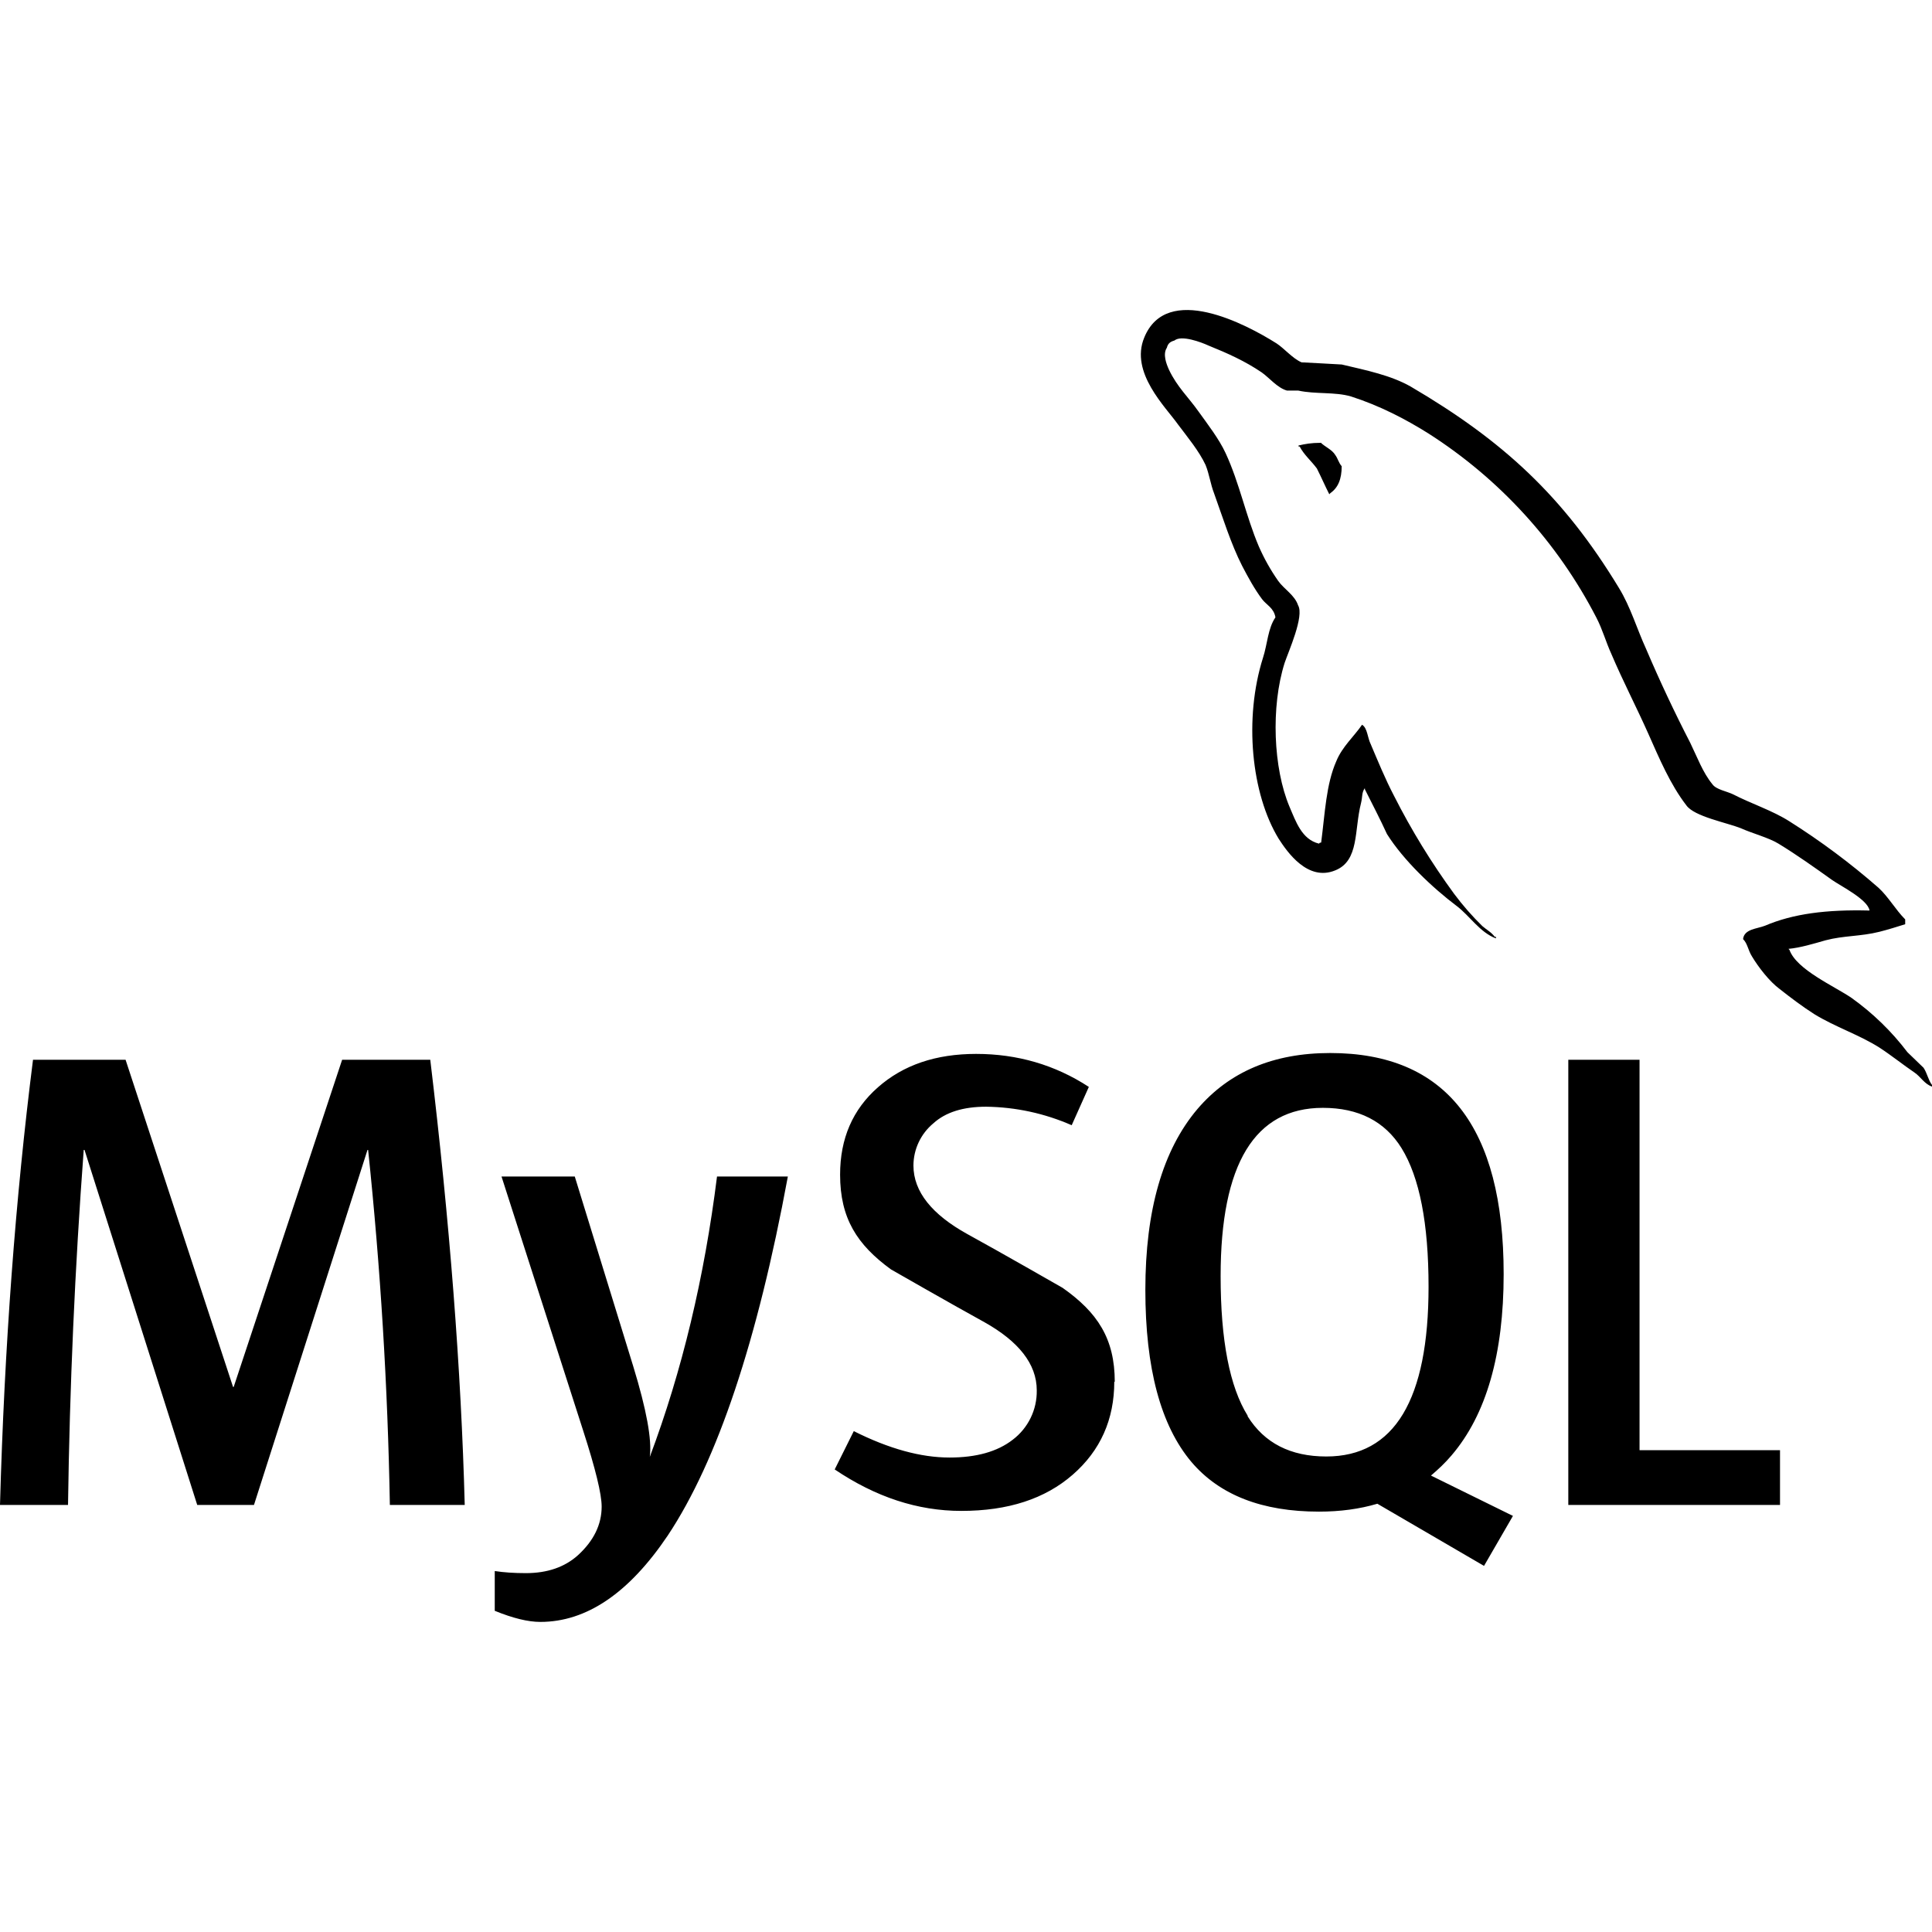
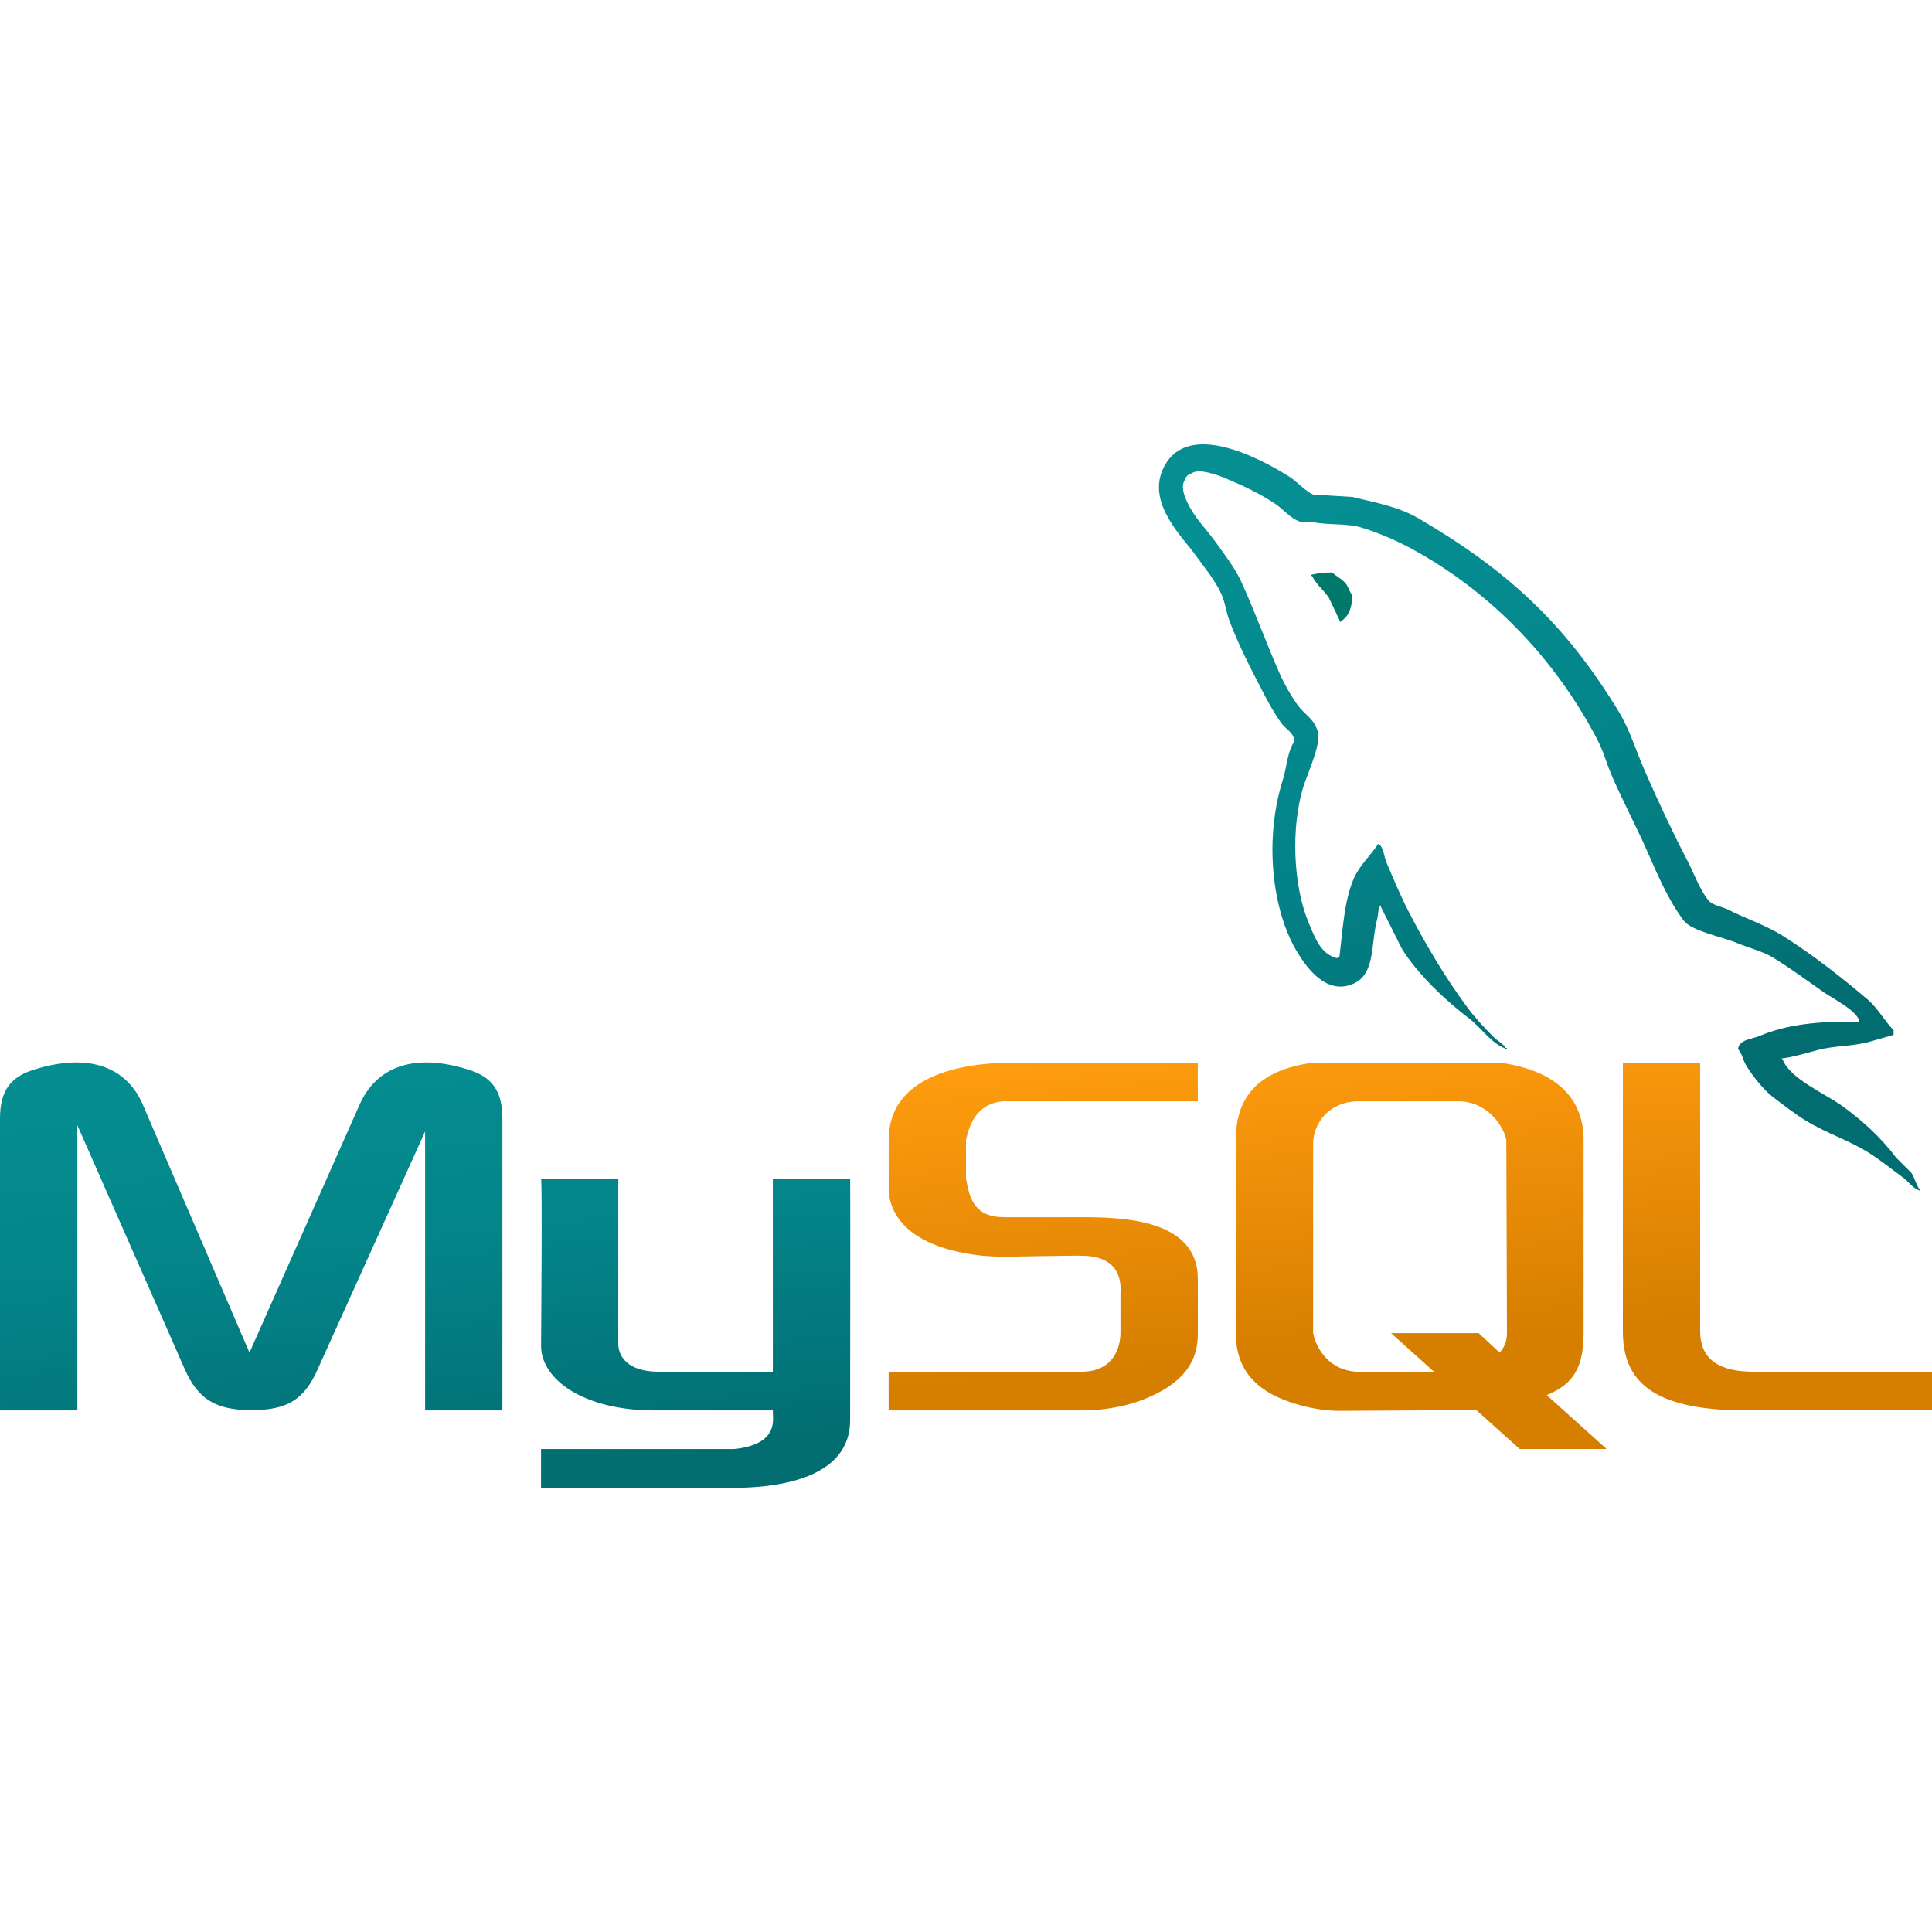
- <svg xmlns="http://www.w3.org/2000/svg" role="img" viewBox="0 0 24 24">
-   <path d="M16.405 5.501c-.115 0-.193.014-.274.033v.013h.014c.054.104.146.18.214.273.054.107.1.214.154.32l.014-.015c.094-.066.14-.172.14-.333-.04-.047-.046-.094-.08-.14-.04-.067-.126-.1-.18-.153zM5.77 18.695h-.927a50.854 50.854 0 00-.27-4.41h-.008l-1.41 4.41H2.45l-1.4-4.41h-.01a72.892 72.892 0 00-.195 4.41H0c.055-1.966.192-3.81.41-5.53h1.15l1.335 4.064h.008l1.347-4.064h1.095c.242 2.015.384 3.86.428 5.53zm4.017-4.08c-.378 2.045-.876 3.533-1.492 4.46-.482.716-1.01 1.073-1.583 1.073-.153 0-.34-.046-.566-.138v-.494c.11.017.24.026.386.026.268 0 .483-.075.647-.222.197-.18.295-.382.295-.605 0-.155-.077-.47-.23-.944L6.23 14.615h.91l.727 2.36c.164.536.233.91.205 1.123.4-1.064.678-2.227.835-3.483zm12.325 4.08h-2.63v-5.53h.885v4.85h1.745zm-3.32.135l-1.016-.5c.09-.076.177-.158.255-.25.433-.506.648-1.258.648-2.253 0-1.83-.718-2.746-2.155-2.746-.704 0-1.254.232-1.65.697-.43.508-.646 1.256-.646 2.245 0 .972.19 1.686.574 2.14.35.41.877.615 1.583.615.264 0 .506-.033.725-.098l1.325.772.36-.622zM15.5 17.588c-.225-.36-.337-.94-.337-1.736 0-1.393.424-2.09 1.27-2.09.443 0 .77.167.977.5.224.362.336.936.336 1.723 0 1.404-.424 2.108-1.27 2.108-.445 0-.77-.167-.978-.5zm-1.658-.425c0 .47-.172.856-.516 1.156-.344.3-.803.45-1.384.45-.543 0-1.064-.172-1.573-.515l.237-.476c.438.22.833.328 1.19.328.332 0 .593-.073.783-.22a.754.754 0 00.3-.615c0-.33-.23-.61-.648-.845-.388-.213-1.163-.657-1.163-.657-.422-.307-.632-.636-.632-1.177 0-.45.157-.81.47-1.085.315-.278.72-.415 1.22-.415.512 0 .98.136 1.4.41l-.213.476a2.726 2.726 0 00-1.064-.23c-.283 0-.502.068-.654.206a.685.685 0 00-.248.524c0 .328.234.61.666.85.393.215 1.187.67 1.187.67.433.305.648.63.648 1.168zm9.382-5.852c-.535-.014-.95.04-1.297.188-.1.04-.26.04-.274.167.055.053.063.14.11.214.08.134.218.313.346.407.14.11.28.216.427.31.26.16.555.255.81.416.145.094.293.213.44.313.073.05.12.14.214.172v-.02c-.046-.06-.06-.147-.105-.214-.067-.067-.134-.127-.2-.193a3.223 3.223 0 00-.695-.675c-.214-.146-.682-.35-.77-.595l-.013-.014c.146-.013.32-.066.46-.106.227-.06.435-.047.67-.106.106-.027.213-.06.32-.094v-.06c-.12-.12-.21-.283-.334-.395a8.867 8.867 0 00-1.104-.823c-.21-.134-.476-.22-.697-.334-.08-.04-.214-.06-.26-.127-.12-.146-.19-.34-.275-.514a17.69 17.69 0 01-.547-1.163c-.12-.262-.193-.523-.34-.763-.69-1.137-1.437-1.826-2.586-2.5-.247-.14-.543-.2-.856-.274-.167-.008-.334-.02-.5-.027-.11-.047-.216-.174-.31-.235-.38-.24-1.364-.76-1.644-.072-.18.434.267.862.422 1.082.115.153.26.328.34.5.047.116.06.235.107.356.106.294.207.622.347.897.073.14.153.287.247.413.054.073.146.107.167.227-.094.136-.1.334-.154.5-.24.757-.146 1.693.194 2.25.107.166.362.534.703.393.3-.12.234-.5.32-.835.02-.08.007-.133.048-.187v.015c.094.188.188.367.274.555.206.328.566.668.867.895.16.12.287.328.487.402v-.02h-.015c-.043-.058-.1-.086-.154-.133a3.445 3.445 0 01-.35-.4 8.76 8.76 0 01-.747-1.218c-.11-.21-.202-.436-.29-.643-.04-.08-.04-.2-.107-.24-.1.146-.247.273-.32.453-.127.288-.14.642-.188 1.01-.027.007-.014 0-.027.014-.214-.052-.287-.274-.367-.46-.2-.475-.233-1.238-.06-1.785.047-.14.247-.582.167-.716-.042-.127-.174-.2-.247-.303a2.478 2.478 0 01-.24-.427c-.16-.374-.24-.788-.414-1.162-.08-.173-.22-.354-.334-.513-.127-.18-.267-.307-.368-.52-.033-.073-.08-.194-.027-.274.014-.054.042-.075.094-.09.088-.072.335.022.422.062.247.1.455.194.662.334.094.066.195.193.315.226h.14c.214.047.455.014.655.073.355.114.675.28.962.46a5.953 5.953 0 012.085 2.286c.08.154.115.295.188.455.14.33.313.663.455.982.14.315.275.636.476.897.1.14.502.213.682.286.133.06.34.115.46.188.23.14.454.3.67.454.11.076.443.243.463.378z" />
+ <svg xmlns="http://www.w3.org/2000/svg" viewBox="0 0 48 48" width="48px" height="48px">
+   <linearGradient id="eDMgMixeD6M6EYSYBuJ8ya" x1="9.8" x2="11.081" y1="25.236" y2="36.899" gradientUnits="userSpaceOnUse">
+     <stop offset="0" stop-color="#058f92" />
+     <stop offset=".5" stop-color="#038489" />
+     <stop offset="1" stop-color="#026d71" />
+   </linearGradient>
+   <path fill="url(#eDMgMixeD6M6EYSYBuJ8ya)" d="M0.002,35.041h1.92v-7.085l2.667,6.057c0.329,0.755,0.779,1.022,1.662,1.022 s1.315-0.267,1.644-1.022l2.667-5.902v6.93h1.92v-7.258c0-0.697-0.277-1.035-0.849-1.209c-1.367-0.43-2.285-0.059-2.7,0.872 l-2.735,6.16l-2.649-6.16c-0.398-0.93-1.332-1.302-2.7-0.872C0.277,26.748,0,27.085,0,27.782v7.258H0.002z M13.441,29.281h1.92 v4.055c-0.015,0.2,0.064,0.731,0.99,0.745c0.472,0.008,2.821,0,2.85,0v-4.8h1.92c0.008,0,0,5.968,0,5.993 c0.01,1.472-1.828,1.662-2.673,1.687h-5.006v-0.96c0.01,0,4.787,0.001,4.801,0c1.088-0.115,0.959-0.714,0.959-0.896v-0.064H16.19 c-1.67-0.015-2.735-0.751-2.747-1.59C13.441,33.373,13.479,29.317,13.441,29.281z" />
+   <linearGradient id="eDMgMixeD6M6EYSYBuJ8yb" x1="34.224" x2="35.101" y1="25.644" y2="35.217" gradientUnits="userSpaceOnUse">
+     <stop offset="0" stop-color="#ff9c0f" />
+     <stop offset=".813" stop-color="#d67e00" />
+   </linearGradient>
+   <path fill="url(#eDMgMixeD6M6EYSYBuJ8yb)" d="M22.081,35.041h4.807c0.63,0,1.242-0.132,1.728-0.36c0.81-0.372,1.144-0.875,1.144-1.536 v-1.368c0-1.476-1.83-1.536-2.88-1.536h-1.92c-0.755,0-0.87-0.456-0.96-0.96v-0.96c0.09-0.384,0.258-0.9,0.923-0.96 c0.773,0,4.836,0,4.836,0v-0.96h-4.566c-0.755,0-3.114,0.09-3.114,1.92v1.187c0,0.84,0.738,1.524,2.34,1.692 c0.18,0.012,0.36,0.024,0.539,0.024c0,0,1.866-0.036,1.92-0.024c1.08,0,0.96,0.84,0.96,0.96v0.96c0,0.132-0.03,0.96-0.971,0.96 c-0.072,0-4.789,0-4.789,0V35.041z M40.32,33.08c0,1.159,0.655,1.809,2.392,1.939c0.162,0.011,0.325,0.021,0.488,0.021H48v-0.96 h-4.435c-0.991,0-1.325-0.416-1.325-1.011v-6.669h-1.92V33.08z M30.704,33.121v-4.8c0-1.02,0.5-1.724,1.916-1.92h0.672h3.447h0.525 c1.416,0.196,2.08,0.899,2.08,1.92v4.782c0,0.827-0.215,1.271-0.916,1.559L39.916,36h-2.16l-1.07-0.96h-1.257l-2.136,0.012 c-0.309,0-0.635-0.043-0.993-0.141C31.226,34.618,30.704,34.054,30.704,33.121z M32.624,33.121c0.098,0.467,0.473,0.96,1.14,0.96 h1.864l-1.068-0.96h2.175l0.519,0.482c0,0,0.186-0.152,0.186-0.482c0-0.33-0.016-4.8-0.016-4.8c-0.098-0.434-0.538-0.96-1.188-0.96 h-2.471c-0.749,0-1.14,0.548-1.14,1.058L32.624,33.121L32.624,33.121z" />
+   <linearGradient id="eDMgMixeD6M6EYSYBuJ8yc" x1="35.029" x2="40.355" y1="11.716" y2="26.75" gradientUnits="userSpaceOnUse">
+     <stop offset="0" stop-color="#058f92" />
+     <stop offset=".5" stop-color="#038489" />
+     <stop offset="1" stop-color="#026d71" />
+   </linearGradient>
+   <path fill="url(#eDMgMixeD6M6EYSYBuJ8yc)" d="M46.199,25.389c-1.031-0.028-1.818,0.068-2.491,0.351c-0.191,0.081-0.496,0.083-0.528,0.323 c0.105,0.11,0.121,0.275,0.205,0.41c0.16,0.26,0.432,0.609,0.674,0.791c0.265,0.2,0.538,0.414,0.821,0.587 c0.504,0.307,1.067,0.483,1.553,0.791c0.286,0.181,0.57,0.411,0.85,0.615c0.138,0.102,0.23,0.259,0.41,0.323 c0-0.01,0-0.019,0-0.029c-0.094-0.12-0.119-0.285-0.205-0.411c-0.127-0.127-0.254-0.254-0.381-0.381 c-0.372-0.494-0.846-0.929-1.348-1.289c-0.401-0.288-1.298-0.677-1.466-1.143c-0.01-0.01-0.019-0.019-0.03-0.03 c0.284-0.032,0.617-0.135,0.879-0.205c0.441-0.118,0.834-0.087,1.289-0.205c0.205-0.059,0.41-0.117,0.615-0.176 c0-0.039,0-0.078,0-0.117c-0.23-0.236-0.395-0.548-0.645-0.762c-0.657-0.559-1.373-1.117-2.11-1.583 c-0.409-0.258-0.915-0.426-1.348-0.645c-0.146-0.074-0.402-0.112-0.498-0.234c-0.228-0.29-0.351-0.659-0.527-0.996 c-0.368-0.708-0.73-1.482-1.055-2.227c-0.223-0.508-0.368-1.01-0.645-1.466c-1.331-2.188-2.764-3.509-4.982-4.807 c-0.472-0.276-1.041-0.385-1.642-0.528c-0.323-0.019-0.645-0.039-0.968-0.059c-0.197-0.083-0.401-0.323-0.587-0.44 c-0.735-0.465-2.621-1.475-3.165-0.147c-0.344,0.838,0.514,1.656,0.821,2.081c0.215,0.298,0.491,0.632,0.645,0.968 c0.101,0.22,0.119,0.441,0.205,0.674c0.213,0.574,0.55,1.228,0.826,1.759c0.139,0.269,0.293,0.551,0.469,0.791 c0.108,0.147,0.293,0.212,0.323,0.44c-0.181,0.253-0.191,0.646-0.293,0.968c-0.458,1.445-0.285,3.24,0.381,4.308 c0.204,0.328,0.686,1.032,1.348,0.762c0.579-0.236,0.45-0.967,0.615-1.612c0.037-0.146,0.014-0.253,0.088-0.351 c0,0.01,0,0.019,0,0.03c0.176,0.351,0.351,0.704,0.528,1.055c0.391,0.629,1.084,1.286,1.67,1.73 c0.304,0.23,0.544,0.628,0.938,0.762c0-0.01,0-0.019,0-0.03c-0.01,0-0.019,0-0.03,0c-0.076-0.119-0.196-0.168-0.293-0.264 c-0.229-0.225-0.485-0.504-0.674-0.762c-0.534-0.725-1.006-1.519-1.436-2.345c-0.205-0.395-0.384-0.829-0.557-1.231 c-0.067-0.155-0.066-0.389-0.205-0.469c-0.19,0.294-0.468,0.532-0.615,0.879c-0.234,0.555-0.265,1.233-0.351,1.934 c-0.052,0.018-0.029,0.006-0.059,0.029c-0.408-0.099-0.552-0.518-0.704-0.879c-0.384-0.912-0.455-2.38-0.117-3.429 c0.087-0.272,0.482-1.127,0.323-1.378c-0.076-0.251-0.328-0.396-0.468-0.587c-0.175-0.236-0.348-0.548-0.469-0.821 c-0.314-0.711-0.612-1.538-0.943-2.257c-0.158-0.344-0.425-0.691-0.645-0.996c-0.243-0.338-0.516-0.587-0.704-0.996 c-0.067-0.145-0.158-0.378-0.059-0.528c0.032-0.101,0.076-0.143,0.176-0.176c0.17-0.132,0.643,0.043,0.821,0.117 c0.47,0.195,0.862,0.381,1.26,0.645c0.191,0.127,0.384,0.372,0.615,0.44c0.088,0,0.176,0,0.264,0 c0.413,0.095,0.875,0.03,1.26,0.147c0.682,0.207,1.292,0.529,1.846,0.879c1.69,1.067,3.071,2.585,4.016,4.397 c0.152,0.292,0.218,0.57,0.351,0.879c0.27,0.624,0.611,1.266,0.879,1.876c0.268,0.609,0.53,1.223,0.909,1.73 c0.2,0.266,0.97,0.409,1.319,0.557c0.245,0.104,0.647,0.211,0.879,0.351c0.444,0.268,0.874,0.587,1.289,0.879 C45.528,24.803,46.167,25.124,46.199,25.389z" />
+   <path fill="#00796b" d="M33.098,14.223c-0.215-0.004-0.367,0.023-0.528,0.059c0,0.01,0,0.019,0,0.03c0.01,0,0.019,0,0.03,0 c0.103,0.21,0.283,0.347,0.41,0.528c0.098,0.205,0.195,0.41,0.293,0.615c0.01-0.01,0.019-0.019,0.029-0.029 c0.181-0.128,0.265-0.332,0.264-0.645c-0.073-0.077-0.084-0.173-0.147-0.264C33.365,14.394,33.203,14.325,33.098,14.223z" />
</svg>
